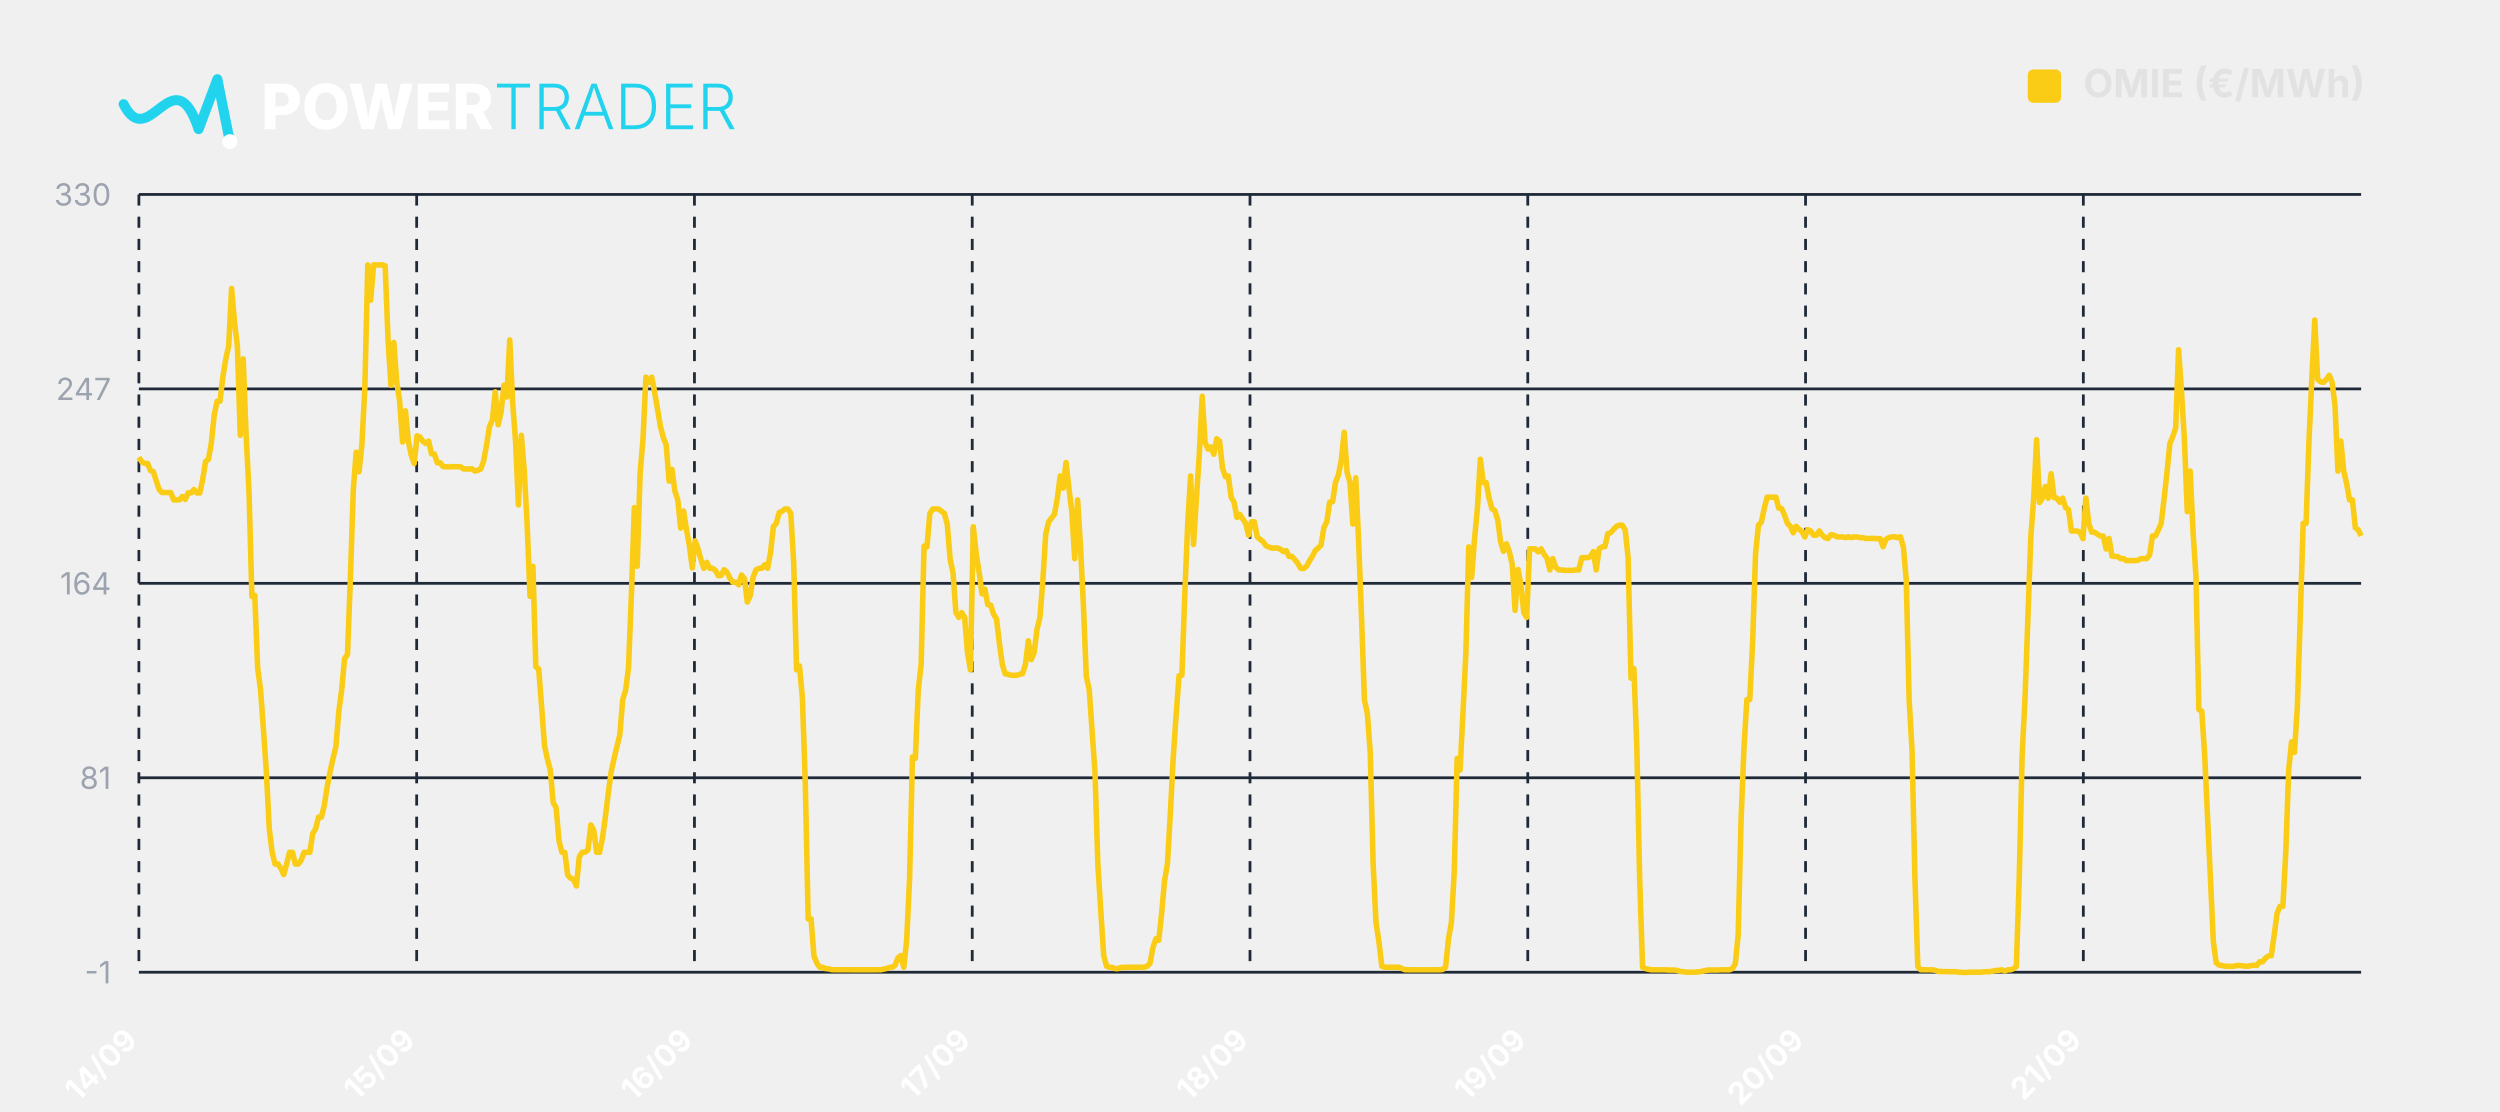
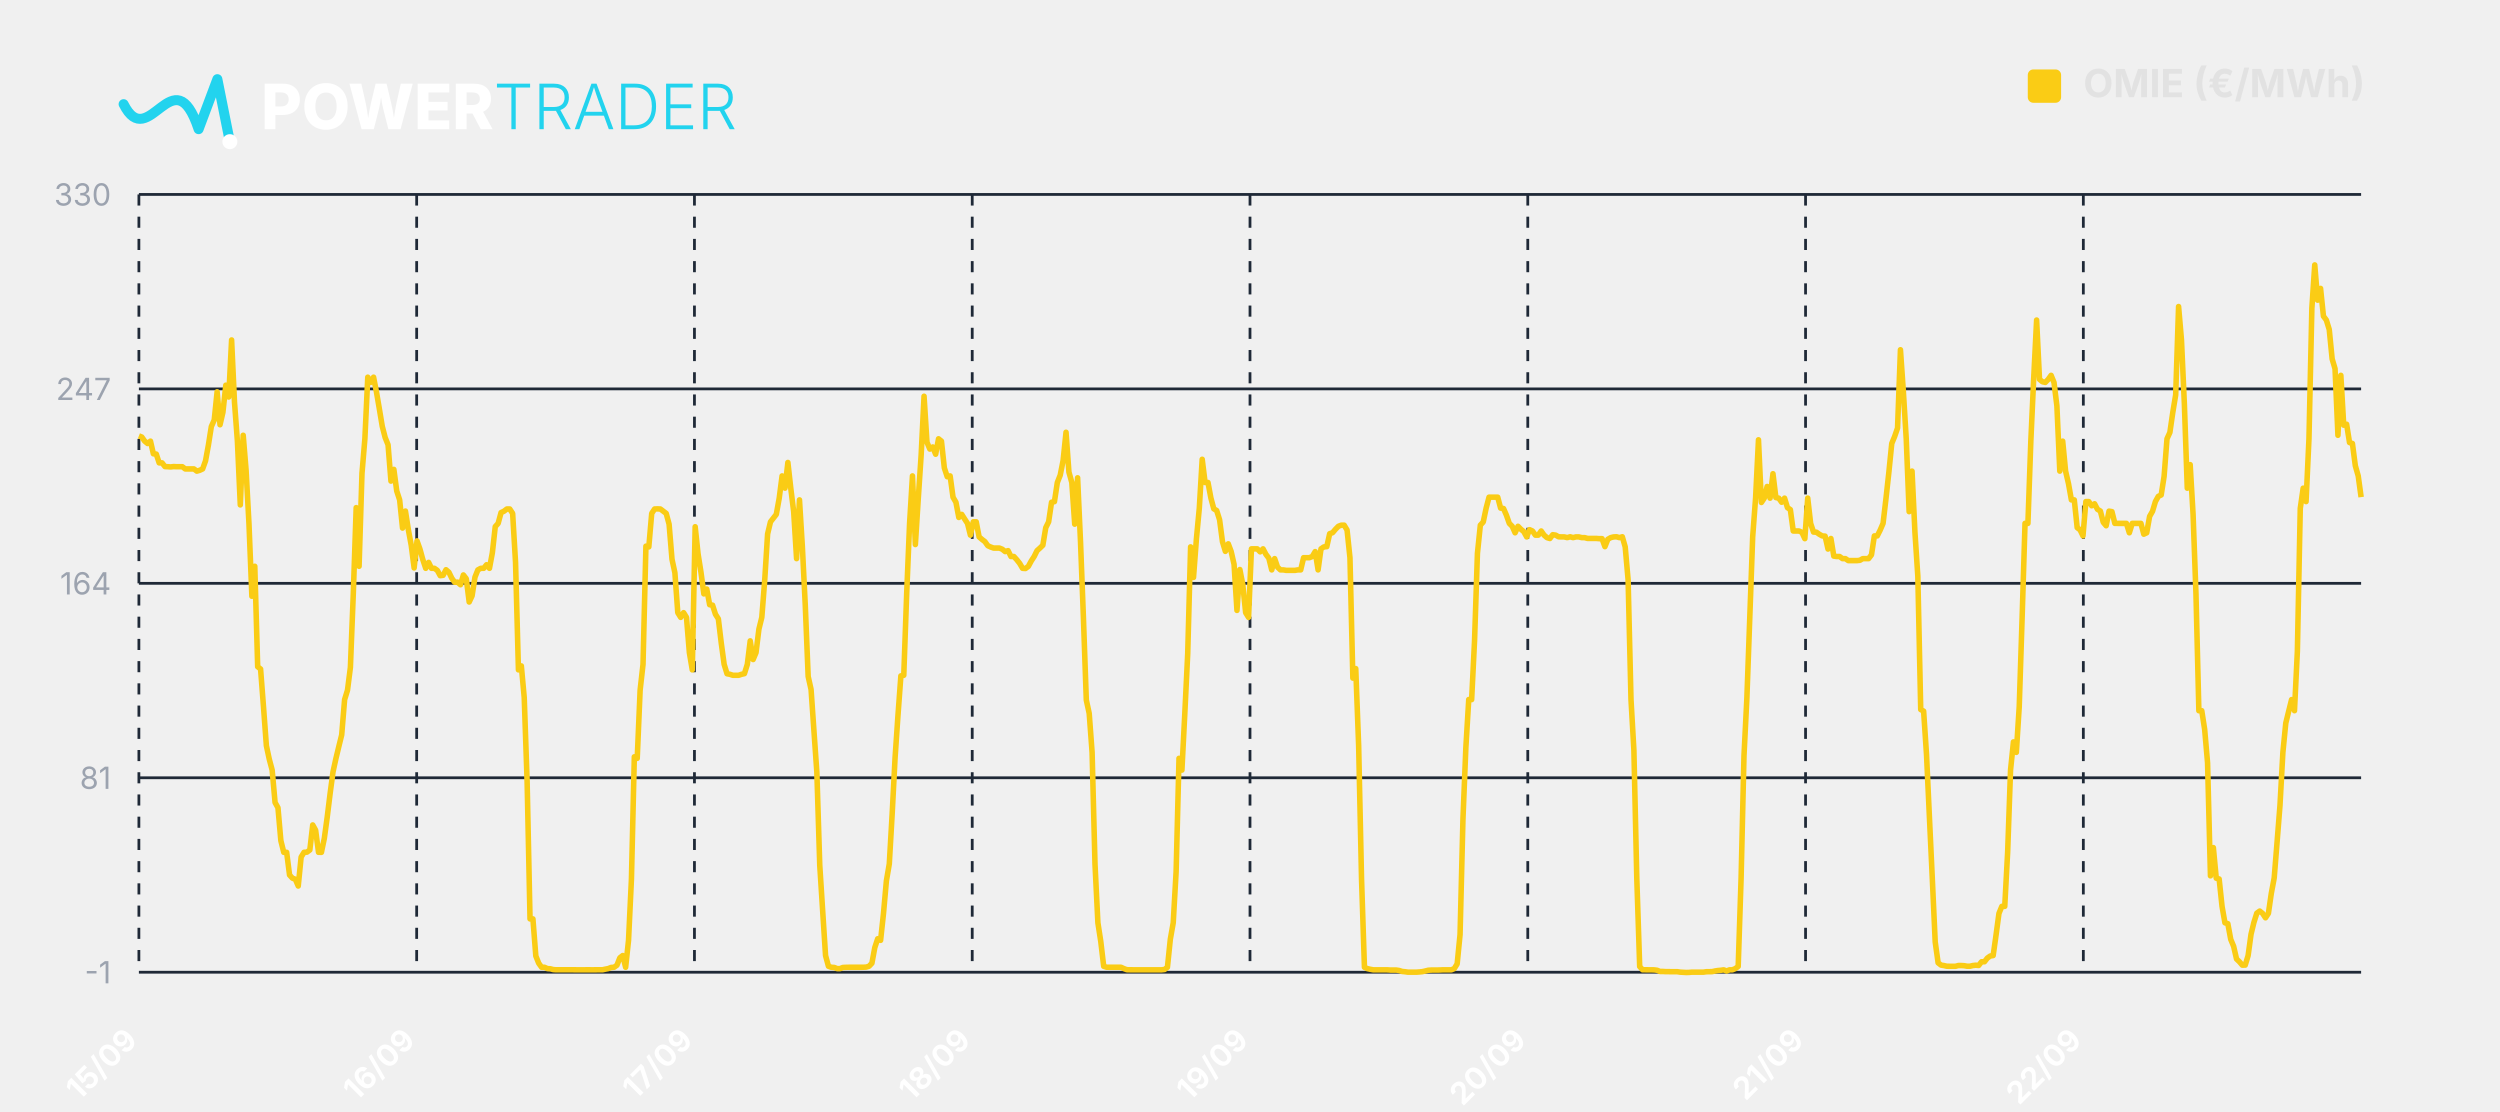
<svg xmlns="http://www.w3.org/2000/svg" viewBox="0 0 900 400" style="font-family: 'Inter', sans-serif; background: #0b0f19;">
  <g transform="translate(40, 15) scale(0.45)">
    <path d="M10 50 C30 90 50 10 70 70 L85 30 L95 80" stroke="#22d3ee" stroke-width="8" stroke-linecap="round" stroke-linejoin="round" fill="none" />
    <circle cx="95" cy="80" r="6" fill="#ffffff" />
    <text x="120" y="70" font-family="'Inter', sans-serif" font-weight="800" font-size="50" fill="#ffffff">POWER<tspan fill="#22d3ee" font-weight="300">TRADER</tspan>
    </text>
  </g>
  <rect x="730" y="25" width="12" height="12" fill="#facc15" rx="2" />
  <text x="750" y="35" font-size="14" font-weight="bold" fill="#e2e2e2">OMIE (€/MWh)</text>
  <line x1="50" y1="350.0" x2="850" y2="350.0" stroke="#1f2937" stroke-width="1" />
  <text x="40" y="354.0" text-anchor="end" font-size="11" fill="#9ca3af">-1</text>
  <line x1="50" y1="280.0" x2="850" y2="280.0" stroke="#1f2937" stroke-width="1" />
  <text x="40" y="284.0" text-anchor="end" font-size="11" fill="#9ca3af">81</text>
  <line x1="50" y1="210.0" x2="850" y2="210.0" stroke="#1f2937" stroke-width="1" />
  <text x="40" y="214.0" text-anchor="end" font-size="11" fill="#9ca3af">164</text>
  <line x1="50" y1="140.0" x2="850" y2="140.0" stroke="#1f2937" stroke-width="1" />
  <text x="40" y="144.0" text-anchor="end" font-size="11" fill="#9ca3af">247</text>
  <line x1="50" y1="70.0" x2="850" y2="70.0" stroke="#1f2937" stroke-width="1" />
  <text x="40" y="74.0" text-anchor="end" font-size="11" fill="#9ca3af">330</text>
  <line x1="50.0" y1="70" x2="50.0" y2="350" stroke="#1f2937" stroke-width="1" stroke-dasharray="4,4" />
-   <text x="50.0" y="375" text-anchor="end" transform="rotate(-45, 50.0, 375)" font-size="11" font-weight="bold" fill="#ffffff">14/09</text>
+   <text x="50.0" y="375" text-anchor="end" transform="rotate(-45, 50.0, 375)" font-size="11" font-weight="bold" fill="#ffffff">15/09</text>
  <line x1="150.0" y1="70" x2="150.0" y2="350" stroke="#1f2937" stroke-width="1" stroke-dasharray="4,4" />
-   <text x="150.0" y="375" text-anchor="end" transform="rotate(-45, 150.0, 375)" font-size="11" font-weight="bold" fill="#ffffff">15/09</text>
+   <text x="150.0" y="375" text-anchor="end" transform="rotate(-45, 150.0, 375)" font-size="11" font-weight="bold" fill="#ffffff">16/09</text>
  <line x1="250.0" y1="70" x2="250.0" y2="350" stroke="#1f2937" stroke-width="1" stroke-dasharray="4,4" />
-   <text x="250.0" y="375" text-anchor="end" transform="rotate(-45, 250.0, 375)" font-size="11" font-weight="bold" fill="#ffffff">16/09</text>
+   <text x="250.0" y="375" text-anchor="end" transform="rotate(-45, 250.0, 375)" font-size="11" font-weight="bold" fill="#ffffff">17/09</text>
  <line x1="350.0" y1="70" x2="350.0" y2="350" stroke="#1f2937" stroke-width="1" stroke-dasharray="4,4" />
-   <text x="350.0" y="375" text-anchor="end" transform="rotate(-45, 350.0, 375)" font-size="11" font-weight="bold" fill="#ffffff">17/09</text>
+   <text x="350.0" y="375" text-anchor="end" transform="rotate(-45, 350.0, 375)" font-size="11" font-weight="bold" fill="#ffffff">18/09</text>
  <line x1="450.0" y1="70" x2="450.0" y2="350" stroke="#1f2937" stroke-width="1" stroke-dasharray="4,4" />
-   <text x="450.0" y="375" text-anchor="end" transform="rotate(-45, 450.0, 375)" font-size="11" font-weight="bold" fill="#ffffff">18/09</text>
+   <text x="450.0" y="375" text-anchor="end" transform="rotate(-45, 450.0, 375)" font-size="11" font-weight="bold" fill="#ffffff">19/09</text>
  <line x1="550.0" y1="70" x2="550.0" y2="350" stroke="#1f2937" stroke-width="1" stroke-dasharray="4,4" />
-   <text x="550.0" y="375" text-anchor="end" transform="rotate(-45, 550.0, 375)" font-size="11" font-weight="bold" fill="#ffffff">19/09</text>
+   <text x="550.0" y="375" text-anchor="end" transform="rotate(-45, 550.0, 375)" font-size="11" font-weight="bold" fill="#ffffff">20/09</text>
  <line x1="650.0" y1="70" x2="650.0" y2="350" stroke="#1f2937" stroke-width="1" stroke-dasharray="4,4" />
-   <text x="650.0" y="375" text-anchor="end" transform="rotate(-45, 650.0, 375)" font-size="11" font-weight="bold" fill="#ffffff">20/09</text>
+   <text x="650.0" y="375" text-anchor="end" transform="rotate(-45, 650.0, 375)" font-size="11" font-weight="bold" fill="#ffffff">21/09</text>
  <line x1="750.0" y1="70" x2="750.0" y2="350" stroke="#1f2937" stroke-width="1" stroke-dasharray="4,4" />
-   <text x="750.0" y="375" text-anchor="end" transform="rotate(-45, 750.0, 375)" font-size="11" font-weight="bold" fill="#ffffff">21/09</text>
-   <polyline points="50.0,164.584 51.043,166.275 52.086,166.85 53.129,166.85 54.172,169.388 55.215,169.811 56.258,173.169 57.301,176.239 58.344,177.331 59.387,177.331 60.43,177.331 61.473,177.331 62.516,179.961 63.559,179.961 64.602,179.961 65.645,178.743 66.688,179.809 67.731,177.407 68.774,177.407 69.817,176.239 70.86,177.474 71.904,177.474 72.947,172.712 73.99,166.174 75.033,165.379 76.076,159.576 77.119,149.375 78.162,144.469 79.205,144.401 80.248,135.554 81.291,129.21 82.334,124.507 83.377,103.834 84.42,116.031 85.463,124.591 86.506,156.7 87.549,129.21 88.592,156.7 89.635,176.628 90.678,214.726 91.721,214.354 92.764,240.626 93.807,248.357 94.85,262.804 95.893,277.869 96.936,298.381 97.979,306.839 99.022,311.06 100.065,311.06 101.108,312.625 102.151,314.85 103.194,311.06 104.237,306.839 105.28,306.839 106.323,311.06 107.366,311.06 108.409,309.732 109.452,306.839 110.495,306.839 111.538,306.839 112.581,300.081 113.625,298.381 114.668,294.152 115.711,294.152 116.754,289.922 117.797,283.155 118.84,277.869 119.883,273.005 120.926,268.767 121.969,256.088 123.012,248.247 124.055,237.056 125.098,235.61 126.141,208.187 127.184,176.358 128.227,162.816 129.27,169.811 130.313,159.661 131.356,139.106 132.399,95.376 133.442,108.055 134.485,95.376 135.528,95.376 136.571,95.376 137.614,95.376 138.657,95.706 139.7,122.392 140.743,138.675 141.786,123.28 142.829,137.66 143.872,144.308 144.915,159.094 145.958,147.912 147.001,158.815 148.044,163.788 149.087,166.85 150.13,156.92 151.173,157.335 152.216,158.806 153.259,159.661 154.302,158.815 155.346,163.365 156.389,163.475 157.432,166.63 158.475,166.63 159.518,167.967 160.561,168.018 161.604,168.094 162.647,167.967 163.69,168.018 164.733,168.018 165.776,168.018 166.819,168.813 167.862,168.813 168.905,168.813 169.948,168.813 170.991,169.608 172.034,169.303 173.077,168.813 174.12,165.903 175.163,160.185 176.206,153.57 177.249,151.211 178.292,141.052 179.335,152.911 180.378,148.436 181.421,138.675 182.464,142.93 183.507,122.392 184.55,144.85 185.593,158.806 186.636,181.763 187.679,156.7 188.722,169.303 189.765,188.657 190.808,214.65 191.851,203.857 192.894,240.017 193.937,240.837 194.98,254.346 196.023,268.438 197.066,273.301 198.11,277.234 199.153,288.916 200.196,290.76 201.239,302.627 202.282,306.831 203.325,306.839 204.368,315.002 205.411,316.152 206.454,316.524 207.497,318.961 208.54,308.531 209.583,306.831 210.626,306.772 211.669,305.994 212.712,296.985 213.755,298.88 214.798,306.831 215.841,306.839 216.884,301.815 217.927,294.152 218.97,285.693 220.013,277.869 221.056,273.09 222.099,268.776 223.142,264.547 224.185,251.859 225.228,248.467 226.271,240.271 227.314,213.795 228.357,182.752 229.4,203.857 230.443,170.403 231.486,157.969 232.529,135.791 233.572,137.66 234.615,135.791 235.658,141.111 236.701,147.227 237.744,153.486 238.787,157.512 239.831,160.126 240.874,173.194 241.917,168.982 242.96,176.781 244.003,179.961 245.046,190.103 246.089,183.987 247.132,190.661 248.175,196.312 249.218,204.449 250.261,194.73 251.304,197.656 252.347,201.454 253.39,204.592 254.433,202.461 255.476,204.592 256.519,204.592 257.562,205.328 258.605,207.24 259.648,207.113 260.691,205.108 261.734,206.013 262.777,208.17 263.82,209.608 264.863,209.566 265.906,210.505 266.949,206.986 267.992,208.34 269.035,216.722 270.078,214.497 271.121,207.756 272.164,205.168 273.207,204.592 274.25,204.592 275.293,203.307 276.336,204.592 277.379,198.993 278.422,189.587 279.465,188.42 280.508,184.529 281.551,184.038 282.595,183.243 283.638,183.243 284.681,184.833 285.724,202.452 286.767,241.15 287.81,239.729 288.853,251.114 289.896,281.464 290.939,330.802 291.982,330.802 293.025,344.159 294.068,346.755 295.111,348.219 296.154,348.219 297.197,348.701 298.24,348.76 299.283,349.048 300.326,349.124 301.369,349.124 302.412,349.124 303.455,349.124 304.498,349.124 305.541,349.124 306.584,349.124 307.627,349.132 308.67,349.132 309.713,349.132 310.756,349.132 311.799,349.124 312.842,349.132 313.885,349.132 314.928,349.124 315.971,349.124 317.014,349.124 318.057,348.895 319.1,348.692 320.143,348.286 321.186,348.219 322.229,347.483 323.272,344.818 324.316,343.998 325.359,348.219 326.402,338.517 327.445,316.524 328.488,272.455 329.531,273.005 330.574,248.467 331.617,239.171 332.66,196.624 333.703,196.878 334.746,184.833 335.789,183.243 336.832,183.192 337.875,183.243 338.918,184.038 339.961,184.833 341.004,188.707 342.047,201.336 343.09,206.191 344.133,220.562 345.176,222.254 346.219,220.562 347.262,222.254 348.305,234.942 349.348,241.15 350.391,189.629 351.434,199.416 352.477,205.988 353.52,213.795 354.563,212.061 355.606,217.703 356.649,217.855 357.692,221.129 358.735,222.778 359.778,231.465 360.821,239.163 361.864,242.554 362.907,242.749 363.95,243.104 364.993,243.104 366.037,243.104 367.08,242.749 368.123,242.512 369.166,239.171 370.209,230.712 371.252,237.429 372.295,234.942 373.338,226.483 374.381,222.254 375.424,208.932 376.467,192.226 377.51,187.853 378.553,186.517 379.596,185.18 380.639,179.394 381.682,171.333 382.725,175.732 383.768,166.495 384.811,175.774 385.854,184.19 386.897,201.108 387.94,179.961 388.983,196.878 390.026,217.855 391.069,243.519 392.112,248.188 393.155,263.193 394.198,278.03 395.241,311.5 396.284,327.817 397.327,343.998 398.37,347.846 399.413,348.219 400.456,348.286 401.499,348.701 402.542,348.701 403.585,348.286 404.628,348.244 405.671,348.219 406.714,348.219 407.757,348.219 408.801,348.219 409.844,348.219 410.887,348.21 411.93,348.159 412.973,347.863 414.016,346.755 415.059,341.113 416.102,337.958 417.145,338.517 418.188,328.832 419.231,317.117 420.274,311.026 421.317,292.908 422.36,272.751 423.403,257.526 424.446,243.316 425.489,243.104 426.532,213.795 427.575,188.53 428.618,171.333 429.661,196.032 430.704,179.53 431.747,163.771 432.79,142.65 433.833,159.195 434.876,161.665 435.919,160.912 436.962,163.518 438.005,157.969 439.048,158.815 440.091,168.449 441.134,171.621 442.177,171.333 443.22,179.014 444.263,180.807 445.306,186.28 446.349,185.18 447.392,186.829 448.435,188.42 449.478,192.649 450.522,187.853 451.565,187.853 452.608,193.283 453.651,194.188 454.694,194.984 455.737,196.455 456.78,196.929 457.823,197.301 458.866,197.301 459.909,197.301 460.952,197.724 461.995,198.57 463.038,198.232 464.081,200.346 465.124,200.346 466.167,201.497 467.21,202.808 468.253,204.592 469.296,204.669 470.339,203.89 471.382,201.953 472.425,200.346 473.468,198.232 474.511,197.301 475.554,196.286 476.597,189.976 477.64,187.853 478.683,180.807 479.726,180.596 480.769,173.702 481.812,171.054 482.855,165.751 483.898,155.617 484.941,169.938 485.984,173.702 487.027,188.699 488.07,172.01 489.113,195 490.156,222.254 491.199,252.003 492.243,256.816 493.286,270.848 494.329,311.069 495.372,332.207 496.415,338.973 497.458,347.863 498.501,348.202 499.544,348.219 500.587,348.219 501.63,348.219 502.673,348.219 503.716,348.219 504.759,348.709 505.802,349.098 506.845,349.124 507.888,349.132 508.931,349.132 509.974,349.132 511.017,349.132 512.06,349.132 513.103,349.132 514.146,349.132 515.189,349.132 516.232,349.132 517.275,349.132 518.318,349.132 519.361,349.014 520.404,348.219 521.447,338.128 522.49,332.207 523.533,313.792 524.576,273.005 525.619,277.234 526.662,256.816 527.705,235.365 528.748,196.878 529.791,207.874 530.834,194.062 531.877,182.989 532.92,165.345 533.963,173.702 535.007,173.702 536.05,179.276 537.093,183.167 538.136,183.793 539.179,187.117 540.222,195.043 541.265,198.485 542.308,195.779 543.351,198.545 544.394,203.154 545.437,219.742 546.48,205.032 547.523,210.395 548.566,220.562 549.609,222.254 550.652,197.589 551.695,197.589 552.738,197.589 553.781,198.663 554.824,197.589 555.867,199.585 556.91,200.938 557.953,205.159 558.996,201.108 560.039,204.161 561.082,205.159 562.125,205.159 563.168,205.337 564.211,205.337 565.254,205.337 566.297,205.337 567.34,205.159 568.383,205.159 569.426,200.769 570.469,200.769 571.512,200.769 572.555,200.346 573.598,198.578 574.641,205.159 575.684,197.589 576.728,196.878 577.771,196.794 578.814,192.141 579.857,191.769 580.9,190.534 581.943,189.469 582.986,189.063 584.029,189.063 585.072,190.805 586.115,200.769 587.158,244.111 588.201,240.694 589.244,268.438 590.287,316.524 591.33,348.219 592.373,348.701 593.416,348.938 594.459,349.132 595.502,349.132 596.545,349.141 597.588,349.141 598.631,349.141 599.674,349.149 600.717,349.225 601.76,349.225 602.803,349.225 603.846,349.386 604.889,349.724 605.932,349.826 606.975,349.978 608.018,349.978 609.061,349.978 610.104,349.978 611.147,349.902 612.19,349.792 613.233,349.555 614.276,349.293 615.319,349.225 616.362,349.208 617.405,349.217 618.449,349.191 619.492,349.141 620.535,349.141 621.578,349.141 622.621,349.132 623.664,348.701 624.707,347.009 625.75,336.436 626.793,294.93 627.836,269.199 628.879,251.833 629.922,251.859 630.965,230.712 632.008,199.179 633.051,189.063 634.094,187.929 635.137,182.955 636.18,178.988 637.223,178.988 638.266,178.988 639.309,178.988 640.352,182.922 641.395,183.065 642.438,185.459 643.481,188.42 644.524,189.469 645.567,191.803 646.61,189.469 647.653,190.534 648.696,191.38 649.739,193.292 650.782,190.687 651.825,191.16 652.868,192.649 653.911,192.649 654.954,191.16 655.997,192.649 657.04,193.546 658.083,193.867 659.126,192.497 660.169,192.649 661.213,193.241 662.256,193.292 663.299,193.292 664.342,193.546 665.385,193.241 666.428,193.546 667.471,193.283 668.514,193.292 669.557,193.546 670.6,193.546 671.643,193.833 672.686,193.833 673.729,193.833 674.772,193.833 675.815,193.918 676.858,193.918 677.901,196.794 678.944,194.155 679.987,193.546 681.03,193.292 682.073,193.241 683.116,193.546 684.159,193.241 685.202,196.878 686.245,208.72 687.288,251.817 688.331,270.045 689.374,316.152 690.417,347.948 691.46,349.124 692.503,349.124 693.546,349.132 694.589,349.141 695.632,349.158 696.675,349.293 697.718,349.724 698.761,349.724 699.804,349.792 700.847,349.792 701.89,349.817 702.934,349.809 703.977,349.817 705.02,349.978 706.063,350.029 707.106,350.096 708.149,350.071 709.192,349.978 710.235,349.978 711.278,349.978 712.321,349.978 713.364,349.978 714.407,349.826 715.45,349.809 716.493,349.792 717.536,349.555 718.579,349.386 719.622,349.301 720.665,349.141 721.708,349.555 722.751,349.141 723.794,349.132 724.837,348.701 725.88,347.914 726.923,316.245 727.966,272.041 729.009,251.25 730.052,222.254 731.095,193.241 732.138,179.335 733.181,158.333 734.224,180.892 735.267,179.335 736.31,175.131 737.353,179.335 738.396,170.547 739.439,179.124 740.482,179.335 741.525,180.807 742.568,179.335 743.611,182.752 744.654,183.455 745.698,191.16 746.741,191.16 747.784,191.16 748.827,191.651 749.87,193.918 750.913,179.318 751.956,188.42 752.999,191.541 754.042,191.592 755.085,192.336 756.128,192.928 757.171,193.013 758.214,197.656 759.257,193.867 760.3,200.202 761.343,200.346 762.386,200.346 763.429,201.108 764.472,201.108 765.515,201.818 766.558,201.818 767.601,201.818 768.644,201.818 769.687,201.708 770.73,201.108 771.773,201.108 772.816,201.108 773.859,199.754 774.902,192.928 775.945,192.928 776.988,190.847 778.031,188.42 779.074,179.538 780.117,170.065 781.16,159.661 782.203,157.123 783.246,154.103 784.289,125.911 785.332,140.857 786.375,157.969 787.419,184.19 788.462,169.599 789.505,191.592 790.548,207.435 791.591,255.437 792.634,256.004 793.677,271.652 794.72,294.152 795.763,316.372 796.806,339.109 797.849,346.603 798.892,347.44 799.935,347.601 800.978,347.846 802.021,347.863 803.064,347.872 804.107,347.863 805.15,347.593 806.193,347.593 807.236,347.652 808.279,347.846 809.322,347.846 810.365,347.593 811.408,347.483 812.451,347.567 813.494,346.231 814.537,346.231 815.58,344.903 816.623,344.159 817.666,343.998 818.709,336.613 819.752,328.823 820.795,326.294 821.838,326.294 822.881,306.839 823.924,277.234 824.967,267.084 826.01,270.848 827.053,254.396 828.096,222.254 829.14,188.411 830.183,188.42 831.226,158.882 832.269,136.061 833.312,115.219 834.355,136.569 835.398,137.432 836.441,137.668 837.484,136.569 838.527,135.122 839.57,137.668 840.613,146.118 841.656,169.599 842.699,158.815 843.742,169.599 844.785,174.099 845.828,179.961 846.871,179.961 847.914,189.951 848.957,190.746 850.0,192.928" fill="none" stroke="#facc15" stroke-width="2" stroke-linejoin="round" />
+   <text x="750.0" y="375" text-anchor="end" transform="rotate(-45, 750.0, 375)" font-size="11" font-weight="bold" fill="#ffffff">22/09</text>
+   <polyline points="50.0,156.92 51.043,157.335 52.086,158.806 53.129,159.661 54.172,158.815 55.215,163.365 56.258,163.475 57.301,166.63 58.344,166.63 59.387,167.967 60.43,168.018 61.473,168.094 62.516,167.967 63.559,168.018 64.602,168.018 65.645,168.018 66.688,168.813 67.731,168.813 68.774,168.813 69.817,168.813 70.86,169.608 71.904,169.303 72.947,168.813 73.99,165.903 75.033,160.185 76.076,153.57 77.119,151.211 78.162,141.052 79.205,152.911 80.248,148.436 81.291,138.675 82.334,142.93 83.377,122.392 84.42,144.85 85.463,158.806 86.506,181.763 87.549,156.7 88.592,169.303 89.635,188.657 90.678,214.65 91.721,203.857 92.764,240.017 93.807,240.837 94.85,254.346 95.893,268.438 96.936,273.301 97.979,277.234 99.022,288.916 100.065,290.76 101.108,302.627 102.151,306.831 103.194,306.839 104.237,315.002 105.28,316.152 106.323,316.524 107.366,318.961 108.409,308.531 109.452,306.831 110.495,306.772 111.538,305.994 112.581,296.985 113.625,298.88 114.668,306.831 115.711,306.839 116.754,301.815 117.797,294.152 118.84,285.693 119.883,277.869 120.926,273.09 121.969,268.776 123.012,264.547 124.055,251.859 125.098,248.467 126.141,240.271 127.184,213.795 128.227,182.752 129.27,203.857 130.313,170.403 131.356,157.969 132.399,135.791 133.442,137.66 134.485,135.791 135.528,141.111 136.571,147.227 137.614,153.486 138.657,157.512 139.7,160.126 140.743,173.194 141.786,168.982 142.829,176.781 143.872,179.961 144.915,190.103 145.958,183.987 147.001,190.661 148.044,196.312 149.087,204.449 150.13,194.73 151.173,197.656 152.216,201.454 153.259,204.592 154.302,202.461 155.346,204.592 156.389,204.592 157.432,205.328 158.475,207.24 159.518,207.113 160.561,205.108 161.604,206.013 162.647,208.17 163.69,209.608 164.733,209.566 165.776,210.505 166.819,206.986 167.862,208.34 168.905,216.722 169.948,214.497 170.991,207.756 172.034,205.168 173.077,204.592 174.12,204.592 175.163,203.307 176.206,204.592 177.249,198.993 178.292,189.587 179.335,188.42 180.378,184.529 181.421,184.038 182.464,183.243 183.507,183.243 184.55,184.833 185.593,202.452 186.636,241.15 187.679,239.729 188.722,251.114 189.765,281.464 190.808,330.802 191.851,330.802 192.894,344.159 193.937,346.755 194.98,348.219 196.023,348.219 197.066,348.701 198.11,348.76 199.153,349.048 200.196,349.124 201.239,349.124 202.282,349.124 203.325,349.124 204.368,349.124 205.411,349.124 206.454,349.124 207.497,349.132 208.54,349.132 209.583,349.132 210.626,349.132 211.669,349.124 212.712,349.132 213.755,349.132 214.798,349.124 215.841,349.124 216.884,349.124 217.927,348.895 218.97,348.692 220.013,348.286 221.056,348.219 222.099,347.483 223.142,344.818 224.185,343.998 225.228,348.219 226.271,338.517 227.314,316.524 228.357,272.455 229.4,273.005 230.443,248.467 231.486,239.171 232.529,196.624 233.572,196.878 234.615,184.833 235.658,183.243 236.701,183.192 237.744,183.243 238.787,184.038 239.831,184.833 240.874,188.707 241.917,201.336 242.96,206.191 244.003,220.562 245.046,222.254 246.089,220.562 247.132,222.254 248.175,234.942 249.218,241.15 250.261,189.629 251.304,199.416 252.347,205.988 253.39,213.795 254.433,212.061 255.476,217.703 256.519,217.855 257.562,221.129 258.605,222.778 259.648,231.465 260.691,239.163 261.734,242.554 262.777,242.749 263.82,243.104 264.863,243.104 265.906,243.104 266.949,242.749 267.992,242.512 269.035,239.171 270.078,230.712 271.121,237.429 272.164,234.942 273.207,226.483 274.25,222.254 275.293,208.932 276.336,192.226 277.379,187.853 278.422,186.517 279.465,185.18 280.508,179.394 281.551,171.333 282.595,175.732 283.638,166.495 284.681,175.774 285.724,184.19 286.767,201.108 287.81,179.961 288.853,196.878 289.896,217.855 290.939,243.519 291.982,248.188 293.025,263.193 294.068,278.03 295.111,311.5 296.154,327.817 297.197,343.998 298.24,347.846 299.283,348.219 300.326,348.286 301.369,348.701 302.412,348.701 303.455,348.286 304.498,348.244 305.541,348.219 306.584,348.219 307.627,348.219 308.67,348.219 309.713,348.219 310.756,348.21 311.799,348.159 312.842,347.863 313.885,346.755 314.928,341.113 315.971,337.958 317.014,338.517 318.057,328.832 319.1,317.117 320.143,311.026 321.186,292.908 322.229,272.751 323.272,257.526 324.316,243.316 325.359,243.104 326.402,213.795 327.445,188.53 328.488,171.333 329.531,196.032 330.574,179.53 331.617,163.771 332.66,142.65 333.703,159.195 334.746,161.665 335.789,160.912 336.832,163.518 337.875,157.969 338.918,158.815 339.961,168.449 341.004,171.621 342.047,171.333 343.09,179.014 344.133,180.807 345.176,186.28 346.219,185.18 347.262,186.829 348.305,188.42 349.348,192.649 350.391,187.853 351.434,187.853 352.477,193.283 353.52,194.188 354.563,194.984 355.606,196.455 356.649,196.929 357.692,197.301 358.735,197.301 359.778,197.301 360.821,197.724 361.864,198.57 362.907,198.232 363.95,200.346 364.993,200.346 366.037,201.497 367.08,202.808 368.123,204.592 369.166,204.669 370.209,203.89 371.252,201.953 372.295,200.346 373.338,198.232 374.381,197.301 375.424,196.286 376.467,189.976 377.51,187.853 378.553,180.807 379.596,180.596 380.639,173.702 381.682,171.054 382.725,165.751 383.768,155.617 384.811,169.938 385.854,173.702 386.897,188.699 387.94,172.01 388.983,195 390.026,222.254 391.069,252.003 392.112,256.816 393.155,270.848 394.198,311.069 395.241,332.207 396.284,338.973 397.327,347.863 398.37,348.202 399.413,348.219 400.456,348.219 401.499,348.219 402.542,348.219 403.585,348.219 404.628,348.709 405.671,349.098 406.714,349.124 407.757,349.132 408.801,349.132 409.844,349.132 410.887,349.132 411.93,349.132 412.973,349.132 414.016,349.132 415.059,349.132 416.102,349.132 417.145,349.132 418.188,349.132 419.231,349.014 420.274,348.219 421.317,338.128 422.36,332.207 423.403,313.792 424.446,273.005 425.489,277.234 426.532,256.816 427.575,235.365 428.618,196.878 429.661,207.874 430.704,194.062 431.747,182.989 432.79,165.345 433.833,173.702 434.876,173.702 435.919,179.276 436.962,183.167 438.005,183.793 439.048,187.117 440.091,195.043 441.134,198.485 442.177,195.779 443.22,198.545 444.263,203.154 445.306,219.742 446.349,205.032 447.392,210.395 448.435,220.562 449.478,222.254 450.522,197.589 451.565,197.589 452.608,197.589 453.651,198.663 454.694,197.589 455.737,199.585 456.78,200.938 457.823,205.159 458.866,201.108 459.909,204.161 460.952,205.159 461.995,205.159 463.038,205.337 464.081,205.337 465.124,205.337 466.167,205.337 467.21,205.159 468.253,205.159 469.296,200.769 470.339,200.769 471.382,200.769 472.425,200.346 473.468,198.578 474.511,205.159 475.554,197.589 476.597,196.878 477.64,196.794 478.683,192.141 479.726,191.769 480.769,190.534 481.812,189.469 482.855,189.063 483.898,189.063 484.941,190.805 485.984,200.769 487.027,244.111 488.07,240.694 489.113,268.438 490.156,316.524 491.199,348.219 492.243,348.701 493.286,348.938 494.329,349.132 495.372,349.132 496.415,349.141 497.458,349.141 498.501,349.141 499.544,349.149 500.587,349.225 501.63,349.225 502.673,349.225 503.716,349.386 504.759,349.724 505.802,349.826 506.845,349.978 507.888,349.978 508.931,349.978 509.974,349.978 511.017,349.902 512.06,349.792 513.103,349.555 514.146,349.293 515.189,349.225 516.232,349.208 517.275,349.217 518.318,349.191 519.361,349.141 520.404,349.141 521.447,349.141 522.49,349.132 523.533,348.701 524.576,347.009 525.619,336.436 526.662,294.93 527.705,269.199 528.748,251.833 529.791,251.859 530.834,230.712 531.877,199.179 532.92,189.063 533.963,187.929 535.007,182.955 536.05,178.988 537.093,178.988 538.136,178.988 539.179,178.988 540.222,182.922 541.265,183.065 542.308,185.459 543.351,188.42 544.394,189.469 545.437,191.803 546.48,189.469 547.523,190.534 548.566,191.38 549.609,193.292 550.652,190.687 551.695,191.16 552.738,192.649 553.781,192.649 554.824,191.16 555.867,192.649 556.91,193.546 557.953,193.867 558.996,192.497 560.039,192.649 561.082,193.241 562.125,193.292 563.168,193.292 564.211,193.546 565.254,193.241 566.297,193.546 567.34,193.283 568.383,193.292 569.426,193.546 570.469,193.546 571.512,193.833 572.555,193.833 573.598,193.833 574.641,193.833 575.684,193.918 576.728,193.918 577.771,196.794 578.814,194.155 579.857,193.546 580.9,193.292 581.943,193.241 582.986,193.546 584.029,193.241 585.072,196.878 586.115,208.72 587.158,251.817 588.201,270.045 589.244,316.152 590.287,347.948 591.33,349.124 592.373,349.124 593.416,349.132 594.459,349.141 595.502,349.158 596.545,349.293 597.588,349.724 598.631,349.724 599.674,349.792 600.717,349.792 601.76,349.817 602.803,349.809 603.846,349.817 604.889,349.978 605.932,350.029 606.975,350.096 608.018,350.071 609.061,349.978 610.104,349.978 611.147,349.978 612.19,349.978 613.233,349.978 614.276,349.826 615.319,349.809 616.362,349.792 617.405,349.555 618.449,349.386 619.492,349.301 620.535,349.141 621.578,349.555 622.621,349.141 623.664,349.132 624.707,348.701 625.75,347.914 626.793,316.245 627.836,272.041 628.879,251.25 629.922,222.254 630.965,193.241 632.008,179.335 633.051,158.333 634.094,180.892 635.137,179.335 636.18,175.131 637.223,179.335 638.266,170.547 639.309,179.124 640.352,179.335 641.395,180.807 642.438,179.335 643.481,182.752 644.524,183.455 645.567,191.16 646.61,191.16 647.653,191.16 648.696,191.651 649.739,193.918 650.782,179.318 651.825,188.42 652.868,191.541 653.911,191.592 654.954,192.336 655.997,192.928 657.04,193.013 658.083,197.656 659.126,193.867 660.169,200.202 661.213,200.346 662.256,200.346 663.299,201.108 664.342,201.108 665.385,201.818 666.428,201.818 667.471,201.818 668.514,201.818 669.557,201.708 670.6,201.108 671.643,201.108 672.686,201.108 673.729,199.754 674.772,192.928 675.815,192.928 676.858,190.847 677.901,188.42 678.944,179.538 679.987,170.065 681.03,159.661 682.073,157.123 683.116,154.103 684.159,125.911 685.202,140.857 686.245,157.969 687.288,184.19 688.331,169.599 689.374,191.592 690.417,207.435 691.46,255.437 692.503,256.004 693.546,271.652 694.589,294.152 695.632,316.372 696.675,339.109 697.718,346.603 698.761,347.44 699.804,347.601 700.847,347.846 701.89,347.863 702.934,347.872 703.977,347.863 705.02,347.593 706.063,347.593 707.106,347.652 708.149,347.846 709.192,347.846 710.235,347.593 711.278,347.483 712.321,347.567 713.364,346.231 714.407,346.231 715.45,344.903 716.493,344.159 717.536,343.998 718.579,336.613 719.622,328.823 720.665,326.294 721.708,326.294 722.751,306.839 723.794,277.234 724.837,267.084 725.88,270.848 726.923,254.396 727.966,222.254 729.009,188.411 730.052,188.42 731.095,158.882 732.138,136.061 733.181,115.219 734.224,136.569 735.267,137.432 736.31,137.668 737.353,136.569 738.396,135.122 739.439,137.668 740.482,146.118 741.525,169.599 742.568,158.815 743.611,169.599 744.654,174.099 745.698,179.961 746.741,179.961 747.784,189.951 748.827,190.746 749.87,192.928 750.913,180.57 751.956,180.57 752.999,182.076 754.042,181.365 755.085,183.345 756.128,183.979 757.171,188.031 758.214,189.266 759.257,184.013 760.3,184.19 761.343,188.411 762.386,188.42 763.429,188.42 764.472,188.42 765.515,188.42 766.558,191.803 767.601,188.42 768.644,188.42 769.687,188.42 770.73,188.42 771.773,192.311 772.816,191.803 773.859,185.891 774.902,184.08 775.945,180.57 776.988,178.692 778.031,178.185 779.074,171.503 780.117,157.969 781.16,155.668 782.203,148.47 783.246,142.143 784.289,110.356 785.332,122.392 786.375,145.484 787.419,175.749 788.462,167.273 789.505,185.112 790.548,213.795 791.591,255.86 792.634,255.851 793.677,262.601 794.72,274.57 795.763,315.298 796.806,305.148 797.849,316.152 798.892,316.431 799.935,326.294 800.978,332.207 802.021,332.52 803.064,338.17 804.107,340.665 805.15,345.233 806.193,346.231 807.236,347.449 808.279,347.44 809.322,343.998 810.365,336.36 811.408,332.071 812.451,328.739 813.494,327.986 814.537,328.823 815.58,330.405 816.623,328.823 817.666,321.642 818.709,316.068 819.752,303.109 820.795,289.922 821.838,270.848 822.881,260.317 823.924,256.063 824.967,251.859 826.01,255.851 827.053,234.46 828.096,183.023 829.14,175.749 830.183,180.57 831.226,157.969 832.269,110.965 833.312,95.376 834.355,108.063 835.398,103.826 836.441,113.832 837.484,115.219 838.527,118.628 839.57,129.21 840.613,132.737 841.656,156.7 842.699,135.122 843.742,153.063 844.785,152.733 845.828,159.314 846.871,159.661 847.914,167.662 848.957,171.325 850.0,178.963" fill="none" stroke="#facc15" stroke-width="2" stroke-linejoin="round" />
</svg>
